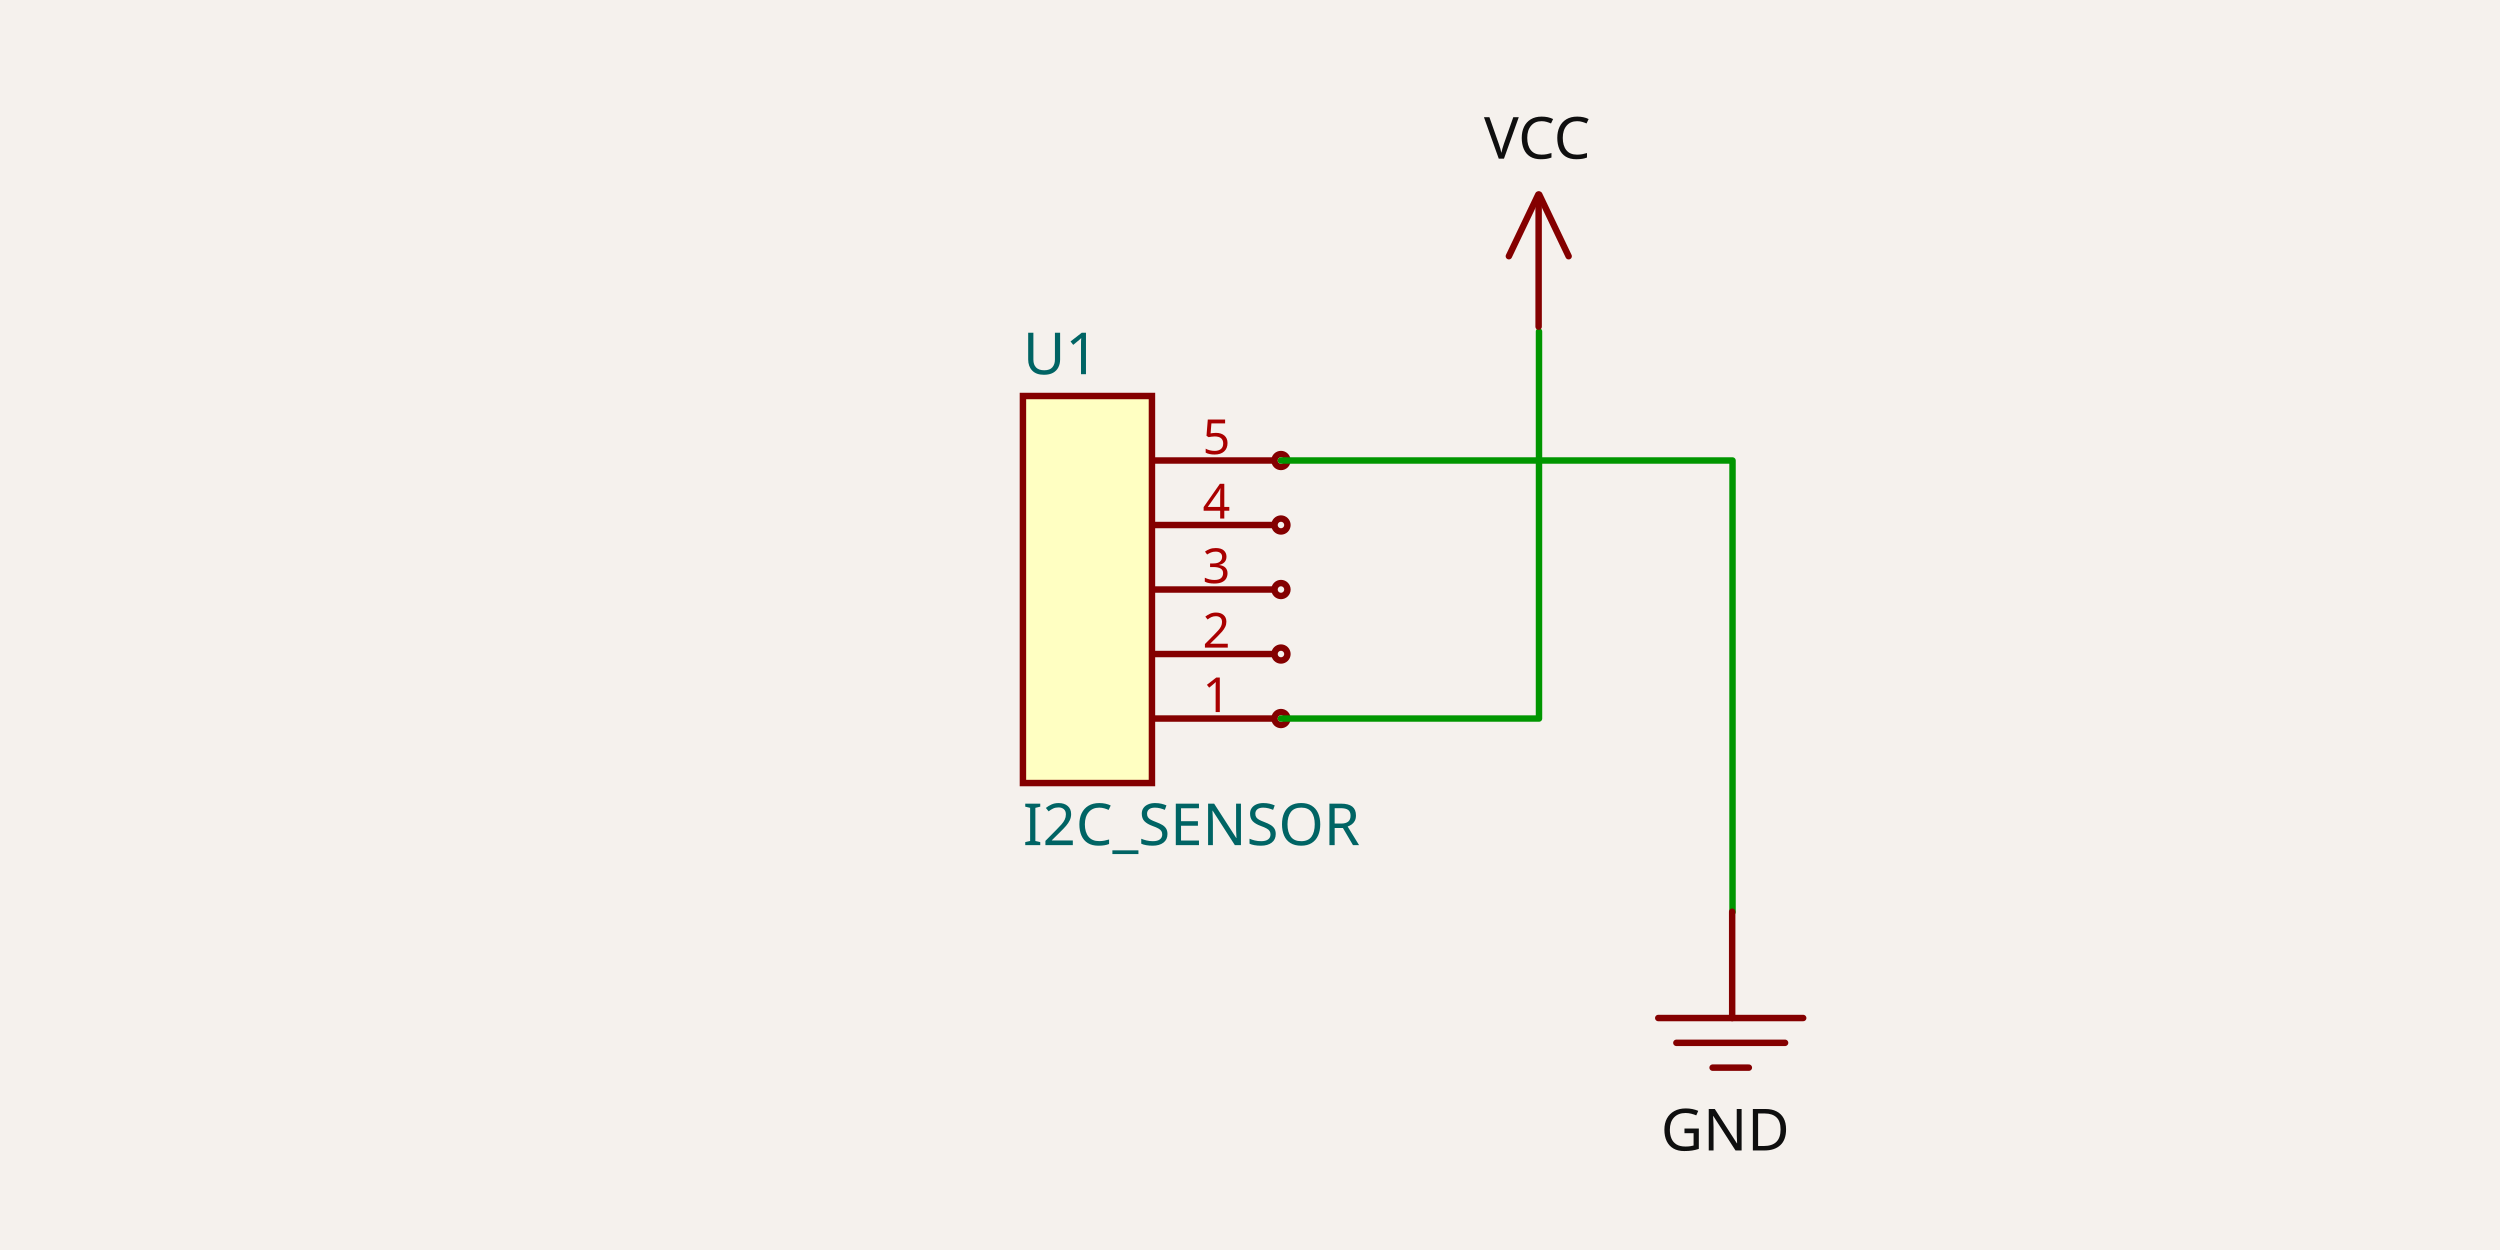
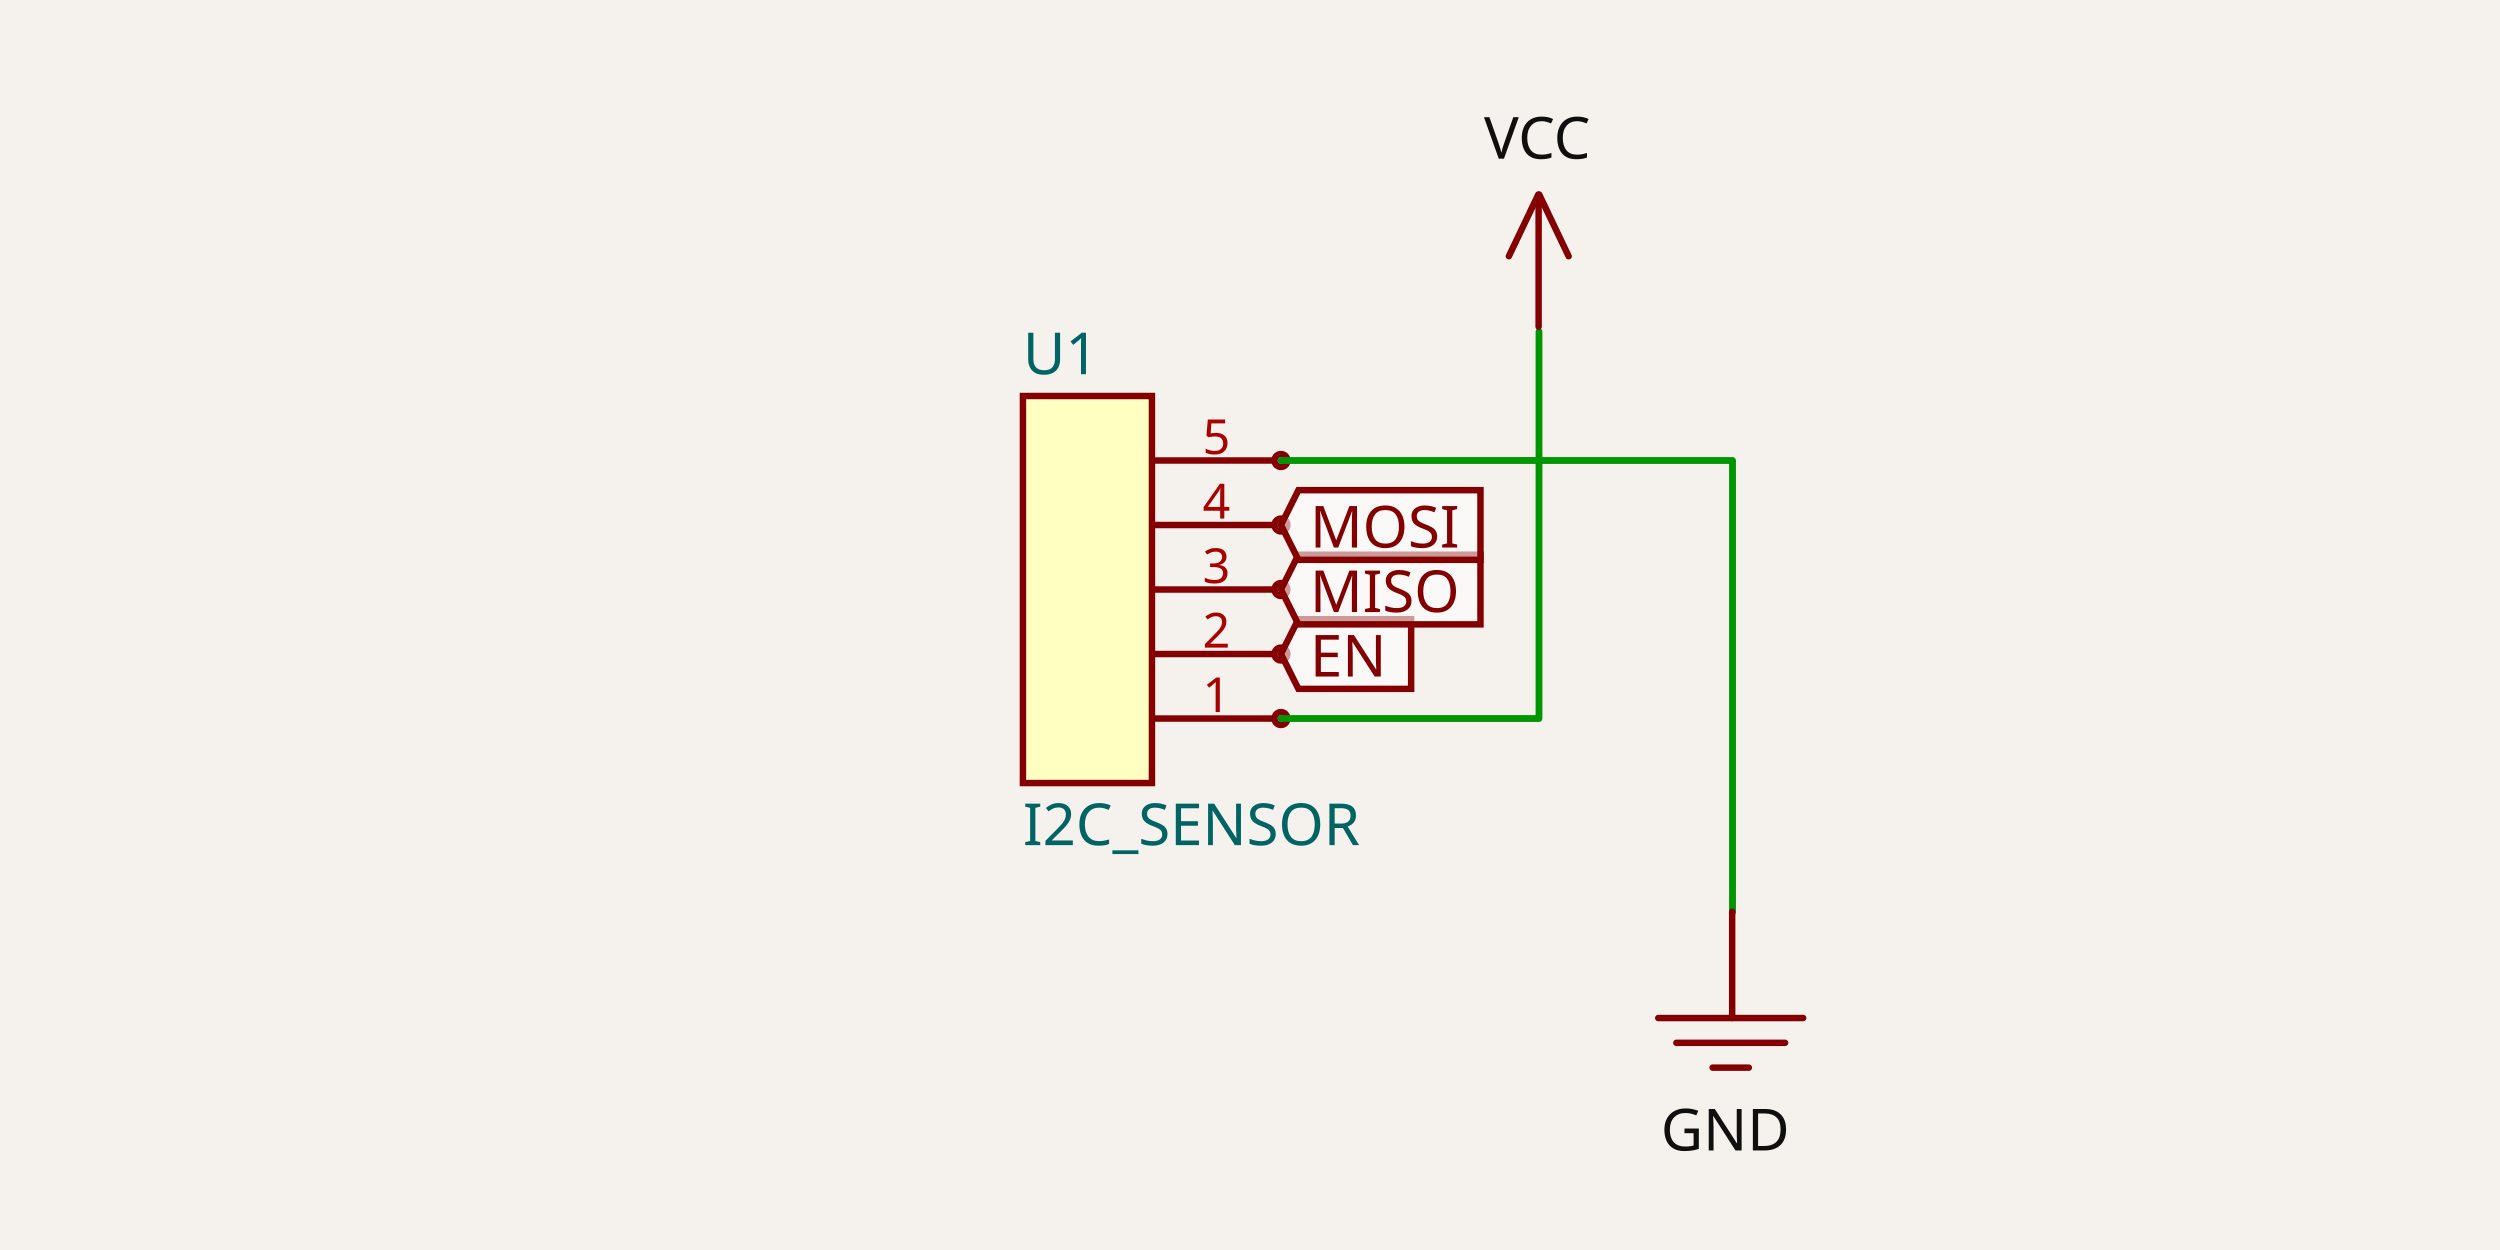
<svg xmlns="http://www.w3.org/2000/svg" width="1200" height="600" style="background-color: rgb(245, 241, 237)" data-real-to-screen-transform="matrix(154.8200646804,0,0,-154.8200646804,521.9706874011,282.9697928852)">
  <style>
              .boundary { fill: rgb(245, 241, 237); }
              .schematic-boundary { fill: none; stroke: #fff; }
              .component { fill: none; stroke: rgb(132, 0, 0); }
              .chip { fill: rgb(255, 255, 194); stroke: rgb(132, 0, 0); }
              .component-pin { fill: none; stroke: rgb(132, 0, 0); }
              .trace:hover {
                filter: invert(1);
              }
              .trace:hover .trace-crossing-outline {
                opacity: 0;
              }
              .trace:hover .trace-junction {
                filter: invert(1);
              }
              .text { font-family: sans-serif; fill: rgb(0, 150, 0); }
              .pin-number { fill: rgb(169, 0, 0); }
              .port-label { fill: rgb(0, 100, 100); }
              .component-name { fill: rgb(0, 100, 100); }
            </style>
  <rect class="boundary" x="0" y="0" width="1200" height="600" />
  <g data-circuit-json-type="schematic_component" data-schematic-component-id="schematic_component_0">
    <rect class="component chip" x="491.007" y="190.078" width="61.928" height="185.784" stroke-width="3.096px" fill="rgb(255, 255, 194)" stroke="rgb(132, 0, 0)" />
    <rect class="component-overlay" x="491.007" y="190.078" width="61.928" height="185.784" fill="transparent" />
    <text x="491.007" y="395.988" fill="#006464" text-anchor="start" dominant-baseline="middle" font-family="sans-serif" font-size="27.868px" transform="rotate(0, 491.0067, 395.9884)">I2C_SENSOR</text>
    <text x="491.007" y="169.951" fill="#006464" text-anchor="start" dominant-baseline="middle" font-family="sans-serif" font-size="27.868px" transform="rotate(0, 491.0067, 169.9511)">U1</text>
    <line class="component-pin" x1="611.766" y1="344.898" x2="552.935" y2="344.898" stroke-width="3.096px" />
    <circle class="component-pin" cx="614.863" cy="344.898" r="3.096" stroke-width="3.096px" />
    <text class="pin-number" x="583.899" y="341.801" style="font-family: sans-serif;" fill="rgb(169, 0, 0)" text-anchor="middle" dominant-baseline="auto" font-size="23.223px" transform="">1</text>
    <line class="component-pin" x1="611.766" y1="313.934" x2="552.935" y2="313.934" stroke-width="3.096px" />
    <circle class="component-pin" cx="614.863" cy="313.934" r="3.096" stroke-width="3.096px" />
    <text class="pin-number" x="583.899" y="310.837" style="font-family: sans-serif;" fill="rgb(169, 0, 0)" text-anchor="middle" dominant-baseline="auto" font-size="23.223px" transform="">2</text>
    <line class="component-pin" x1="611.766" y1="282.97" x2="552.935" y2="282.97" stroke-width="3.096px" />
    <circle class="component-pin" cx="614.863" cy="282.97" r="3.096" stroke-width="3.096px" />
    <text class="pin-number" x="583.899" y="279.873" style="font-family: sans-serif;" fill="rgb(169, 0, 0)" text-anchor="middle" dominant-baseline="auto" font-size="23.223px" transform="">3</text>
    <line class="component-pin" x1="611.766" y1="252.006" x2="552.935" y2="252.006" stroke-width="3.096px" />
    <circle class="component-pin" cx="614.863" cy="252.006" r="3.096" stroke-width="3.096px" />
    <text class="pin-number" x="583.899" y="248.909" style="font-family: sans-serif;" fill="rgb(169, 0, 0)" text-anchor="middle" dominant-baseline="auto" font-size="23.223px" transform="">4</text>
    <line class="component-pin" x1="611.766" y1="221.042" x2="552.935" y2="221.042" stroke-width="3.096px" />
    <circle class="component-pin" cx="614.863" cy="221.042" r="3.096" stroke-width="3.096px" />
    <text class="pin-number" x="583.899" y="217.945" style="font-family: sans-serif;" fill="rgb(169, 0, 0)" text-anchor="middle" dominant-baseline="auto" font-size="23.223px" transform="">5</text>
  </g>
  <g class="trace" data-circuit-json-type="schematic_trace" data-schematic-trace-id="schematic_trace_0">
+     <path d="M 614.863 344.898 L 738.719 344.898 L 738.719 159.114" class="trace-invisible-hover-outline" stroke="rgb(0, 150, 0)" fill="none" stroke-width="24.771px" stroke-linecap="round" opacity="0" stroke-linejoin="round" />
+     <path d="M 614.863 344.898 L 738.719 344.898 L 738.719 159.114" stroke="rgb(0, 150, 0)" fill="none" stroke-width="3.096px" stroke-linecap="round" stroke-linejoin="round" />
+   </g>
+   <g class="trace" data-circuit-json-type="schematic_trace" data-schematic-trace-id="schematic_trace_1">
    <path d="M 614.863 221.042 L 831.611 221.042 L 831.611 437.79" class="trace-invisible-hover-outline" stroke="rgb(0, 150, 0)" fill="none" stroke-width="24.771px" stroke-linecap="round" opacity="0" stroke-linejoin="round" />
    <path d="M 614.863 221.042 L 831.611 221.042 L 831.611 437.79" stroke="rgb(0, 150, 0)" fill="none" stroke-width="3.096px" stroke-linecap="round" stroke-linejoin="round" />
  </g>
-   <g class="trace" data-circuit-json-type="schematic_trace" data-schematic-trace-id="schematic_trace_1">
+   <g class="trace" data-circuit-json-type="schematic_trace" data-schematic-trace-id="schematic_trace_2">
+     <path d="M 614.863 221.042 L 831.611 221.042 L 831.611 437.79" class="trace-invisible-hover-outline" stroke="rgb(0, 150, 0)" fill="none" stroke-width="24.771px" stroke-linecap="round" opacity="0" stroke-linejoin="round" />
+     <path d="M 614.863 221.042 L 831.611 221.042 L 831.611 437.79" stroke="rgb(0, 150, 0)" fill="none" stroke-width="3.096px" stroke-linecap="round" stroke-linejoin="round" />
+   </g>
+   <g class="trace" data-circuit-json-type="schematic_trace" data-schematic-trace-id="schematic_trace_3">
    <path d="M 614.863 344.898 L 738.719 344.898 L 738.719 159.114" class="trace-invisible-hover-outline" stroke="rgb(0, 150, 0)" fill="none" stroke-width="24.771px" stroke-linecap="round" opacity="0" stroke-linejoin="round" />
    <path d="M 614.863 344.898 L 738.719 344.898 L 738.719 159.114" stroke="rgb(0, 150, 0)" fill="none" stroke-width="3.096px" stroke-linecap="round" stroke-linejoin="round" />
  </g>
  <rect class="component-overlay" x="795.965" y="437.622" width="69.564" height="74.845" fill="transparent" />
  <path d="M 831.443 437.622 L 831.443 488.656" stroke="rgb(132, 0, 0)" fill="none" stroke-width="3.096px" stroke-linecap="round" />
  <path d="M 795.965 488.651 L 865.529 488.651" stroke="rgb(132, 0, 0)" fill="none" stroke-width="3.096px" stroke-linecap="round" />
  <path d="M 804.661 500.559 L 856.833 500.559" stroke="rgb(132, 0, 0)" fill="none" stroke-width="3.096px" stroke-linecap="round" />
  <path d="M 822.052 512.467 L 839.443 512.467" stroke="rgb(132, 0, 0)" fill="none" stroke-width="3.096px" stroke-linecap="round" />
  <text x="828.109" y="530.601" fill="rgb(15, 15, 15)" font-family="sans-serif" text-anchor="middle" dominant-baseline="hanging" font-size="27.868px">GND</text>
  <rect class="component-overlay" x="724.261" y="93.391" width="28.685" height="63.408" fill="transparent" />
  <path d="M 738.377 93.391 L 724.261 122.973" stroke="rgb(132, 0, 0)" fill="none" stroke-width="3.096px" stroke-linecap="round" />
  <path d="M 738.83 93.407 L 752.946 122.988" stroke="rgb(132, 0, 0)" fill="none" stroke-width="3.096px" stroke-linecap="round" />
  <path d="M 738.54 94.172 L 738.54 156.8" stroke="rgb(132, 0, 0)" fill="none" stroke-width="3.096px" stroke-linecap="round" />
  <text x="737.848" y="84.319" fill="rgb(15, 15, 15)" font-family="sans-serif" text-anchor="middle" dominant-baseline="ideographic" font-size="27.868px">VCC</text>
+   <path class="net-label" d="     M 614.863,313.934     L 623.223,297.213     L 677.348,297.213     L 677.348,330.654     L 623.223,330.654     Z   " fill="rgba(255, 255, 255, 0.6)" stroke="rgb(132, 0, 0)" stroke-width="3.096px" />
+   <text class="net-label-text" x="628.797" y="313.934" fill="rgb(132, 0, 0)" text-anchor="start" dominant-baseline="central" font-family="sans-serif" font-variant-numeric="tabular-nums" font-size="27.868px" transform="">EN</text>
+   <path class="net-label" d="     M 614.863,282.97     L 623.223,266.249     L 710.624,266.249     L 710.624,299.69     L 623.223,299.69     Z   " fill="rgba(255, 255, 255, 0.6)" stroke="rgb(132, 0, 0)" stroke-width="3.096px" />
+   <text class="net-label-text" x="628.797" y="282.97" fill="rgb(132, 0, 0)" text-anchor="start" dominant-baseline="central" font-family="sans-serif" font-variant-numeric="tabular-nums" font-size="27.868px" transform="">MISO</text>
+   <path class="net-label" d="     M 614.863,252.006     L 623.223,235.285     L 710.624,235.285     L 710.624,268.726     L 623.223,268.726     Z   " fill="rgba(255, 255, 255, 0.6)" stroke="rgb(132, 0, 0)" stroke-width="3.096px" />
+   <text class="net-label-text" x="628.797" y="252.006" fill="rgb(132, 0, 0)" text-anchor="start" dominant-baseline="central" font-family="sans-serif" font-variant-numeric="tabular-nums" font-size="27.868px" transform="">MOSI</text>
</svg>
